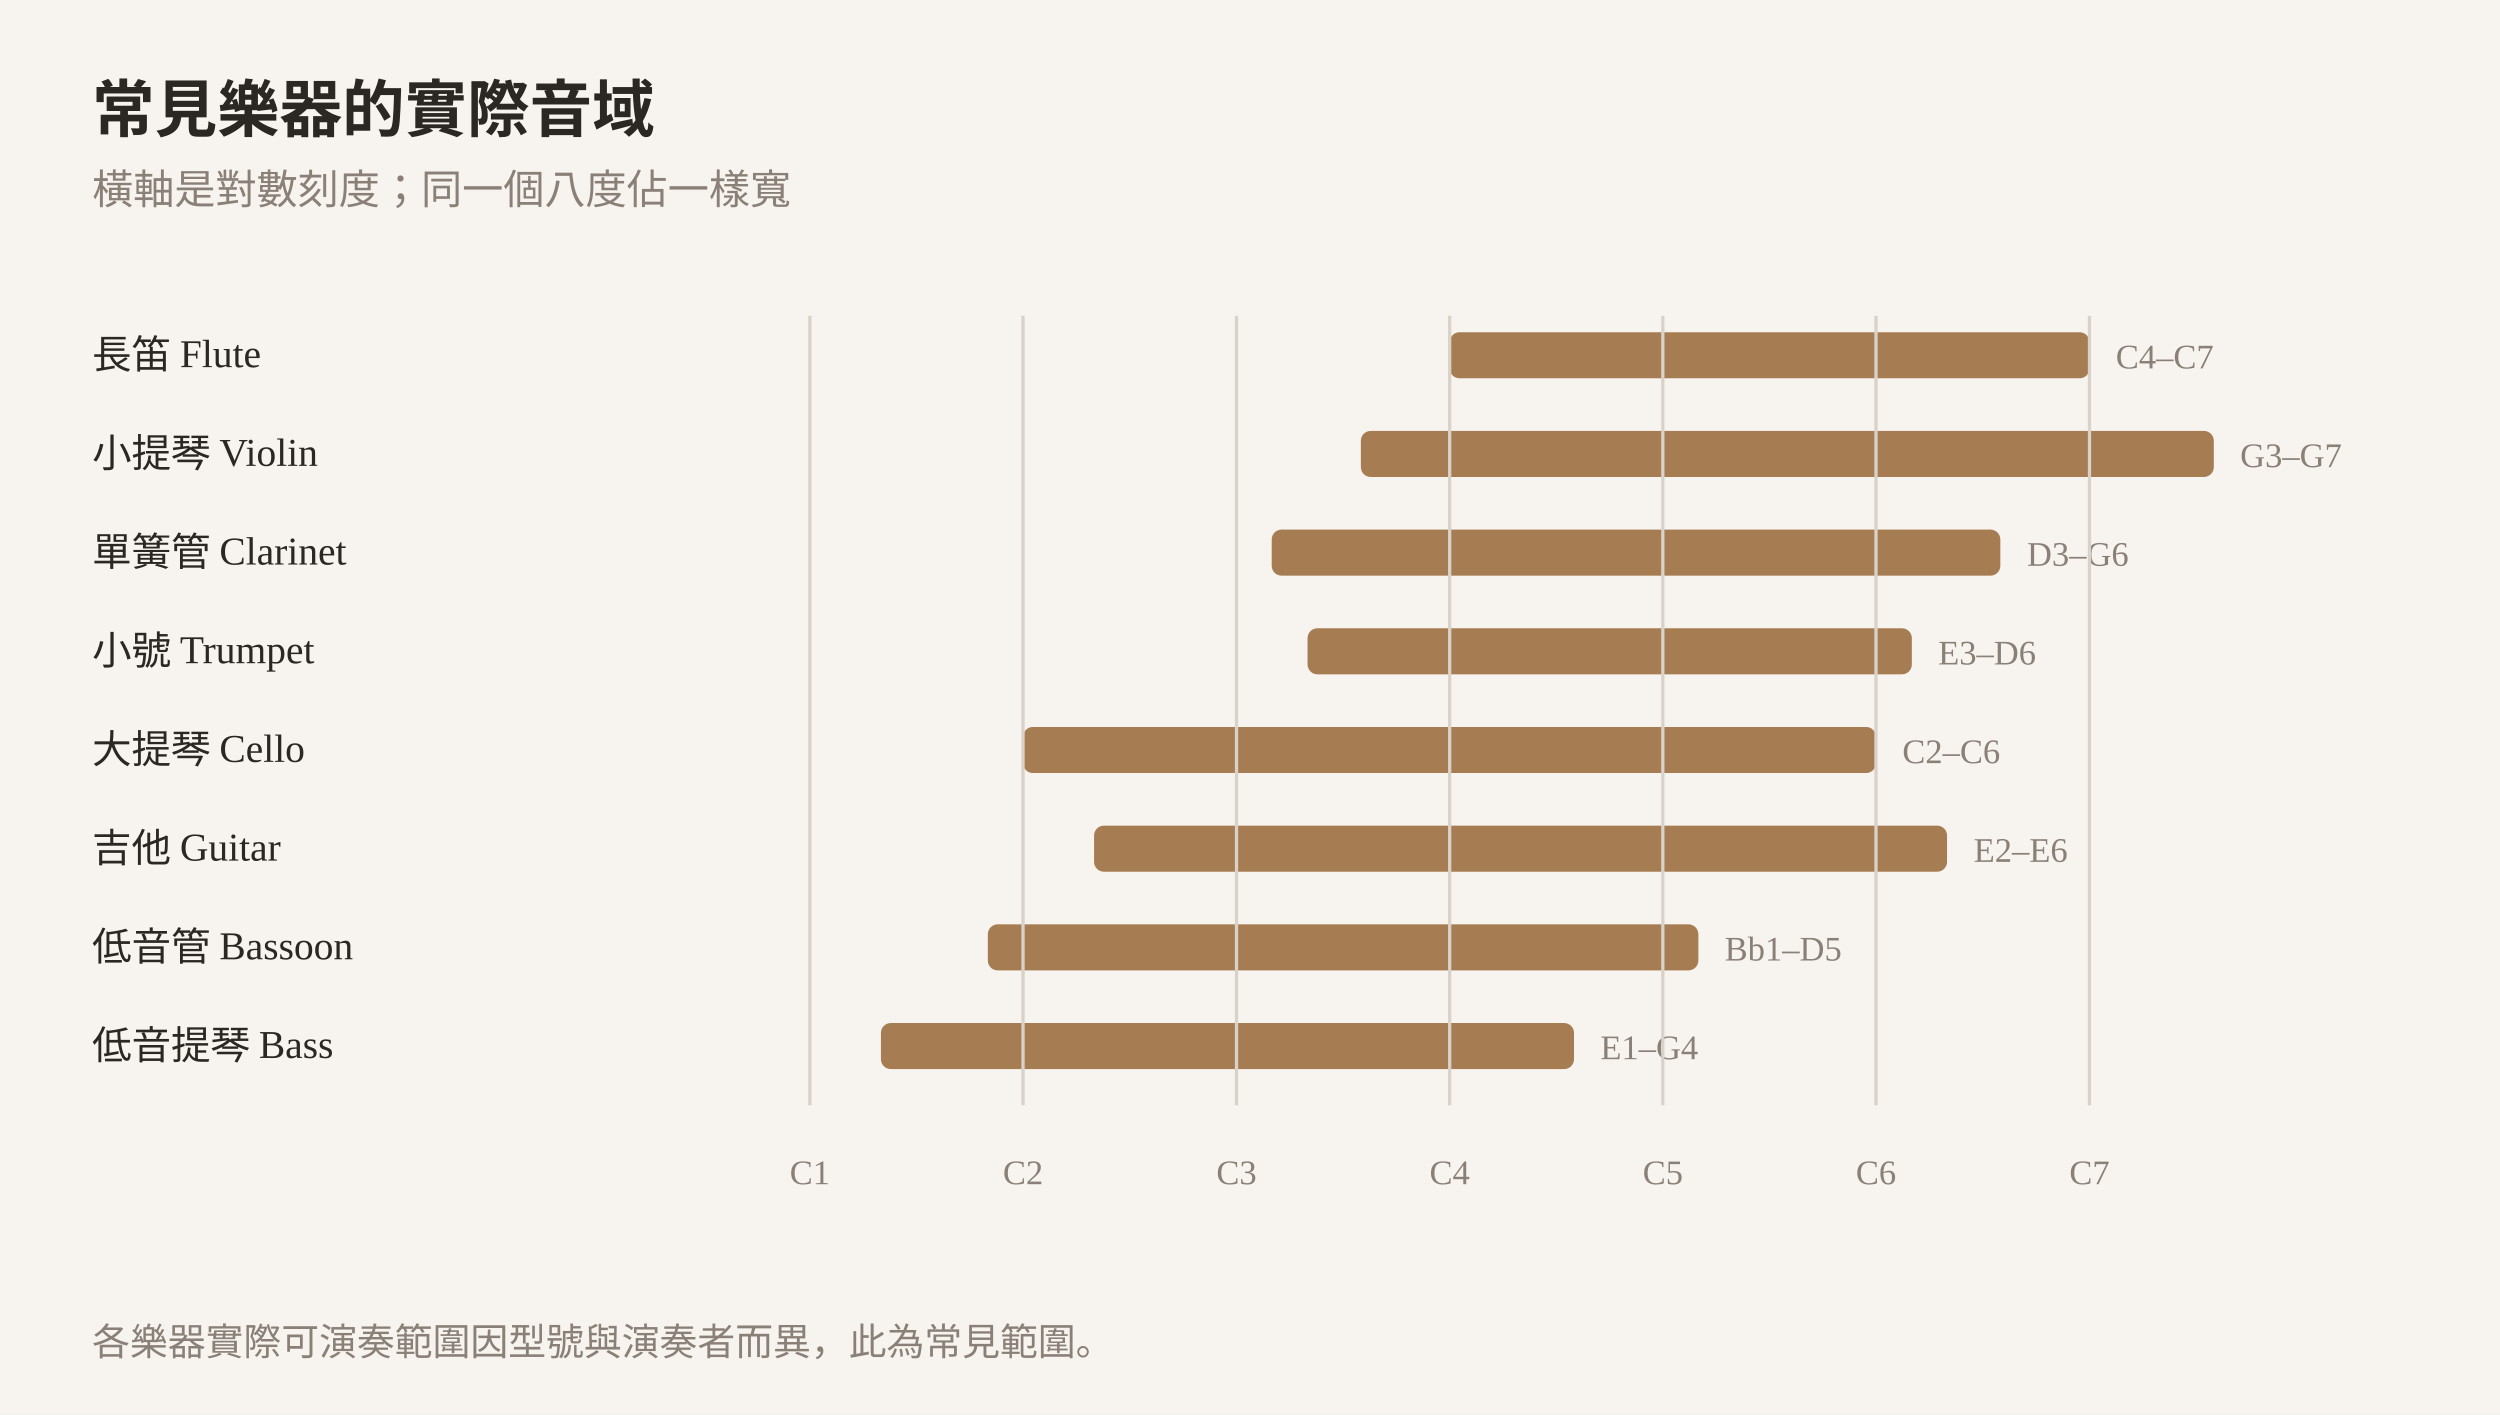
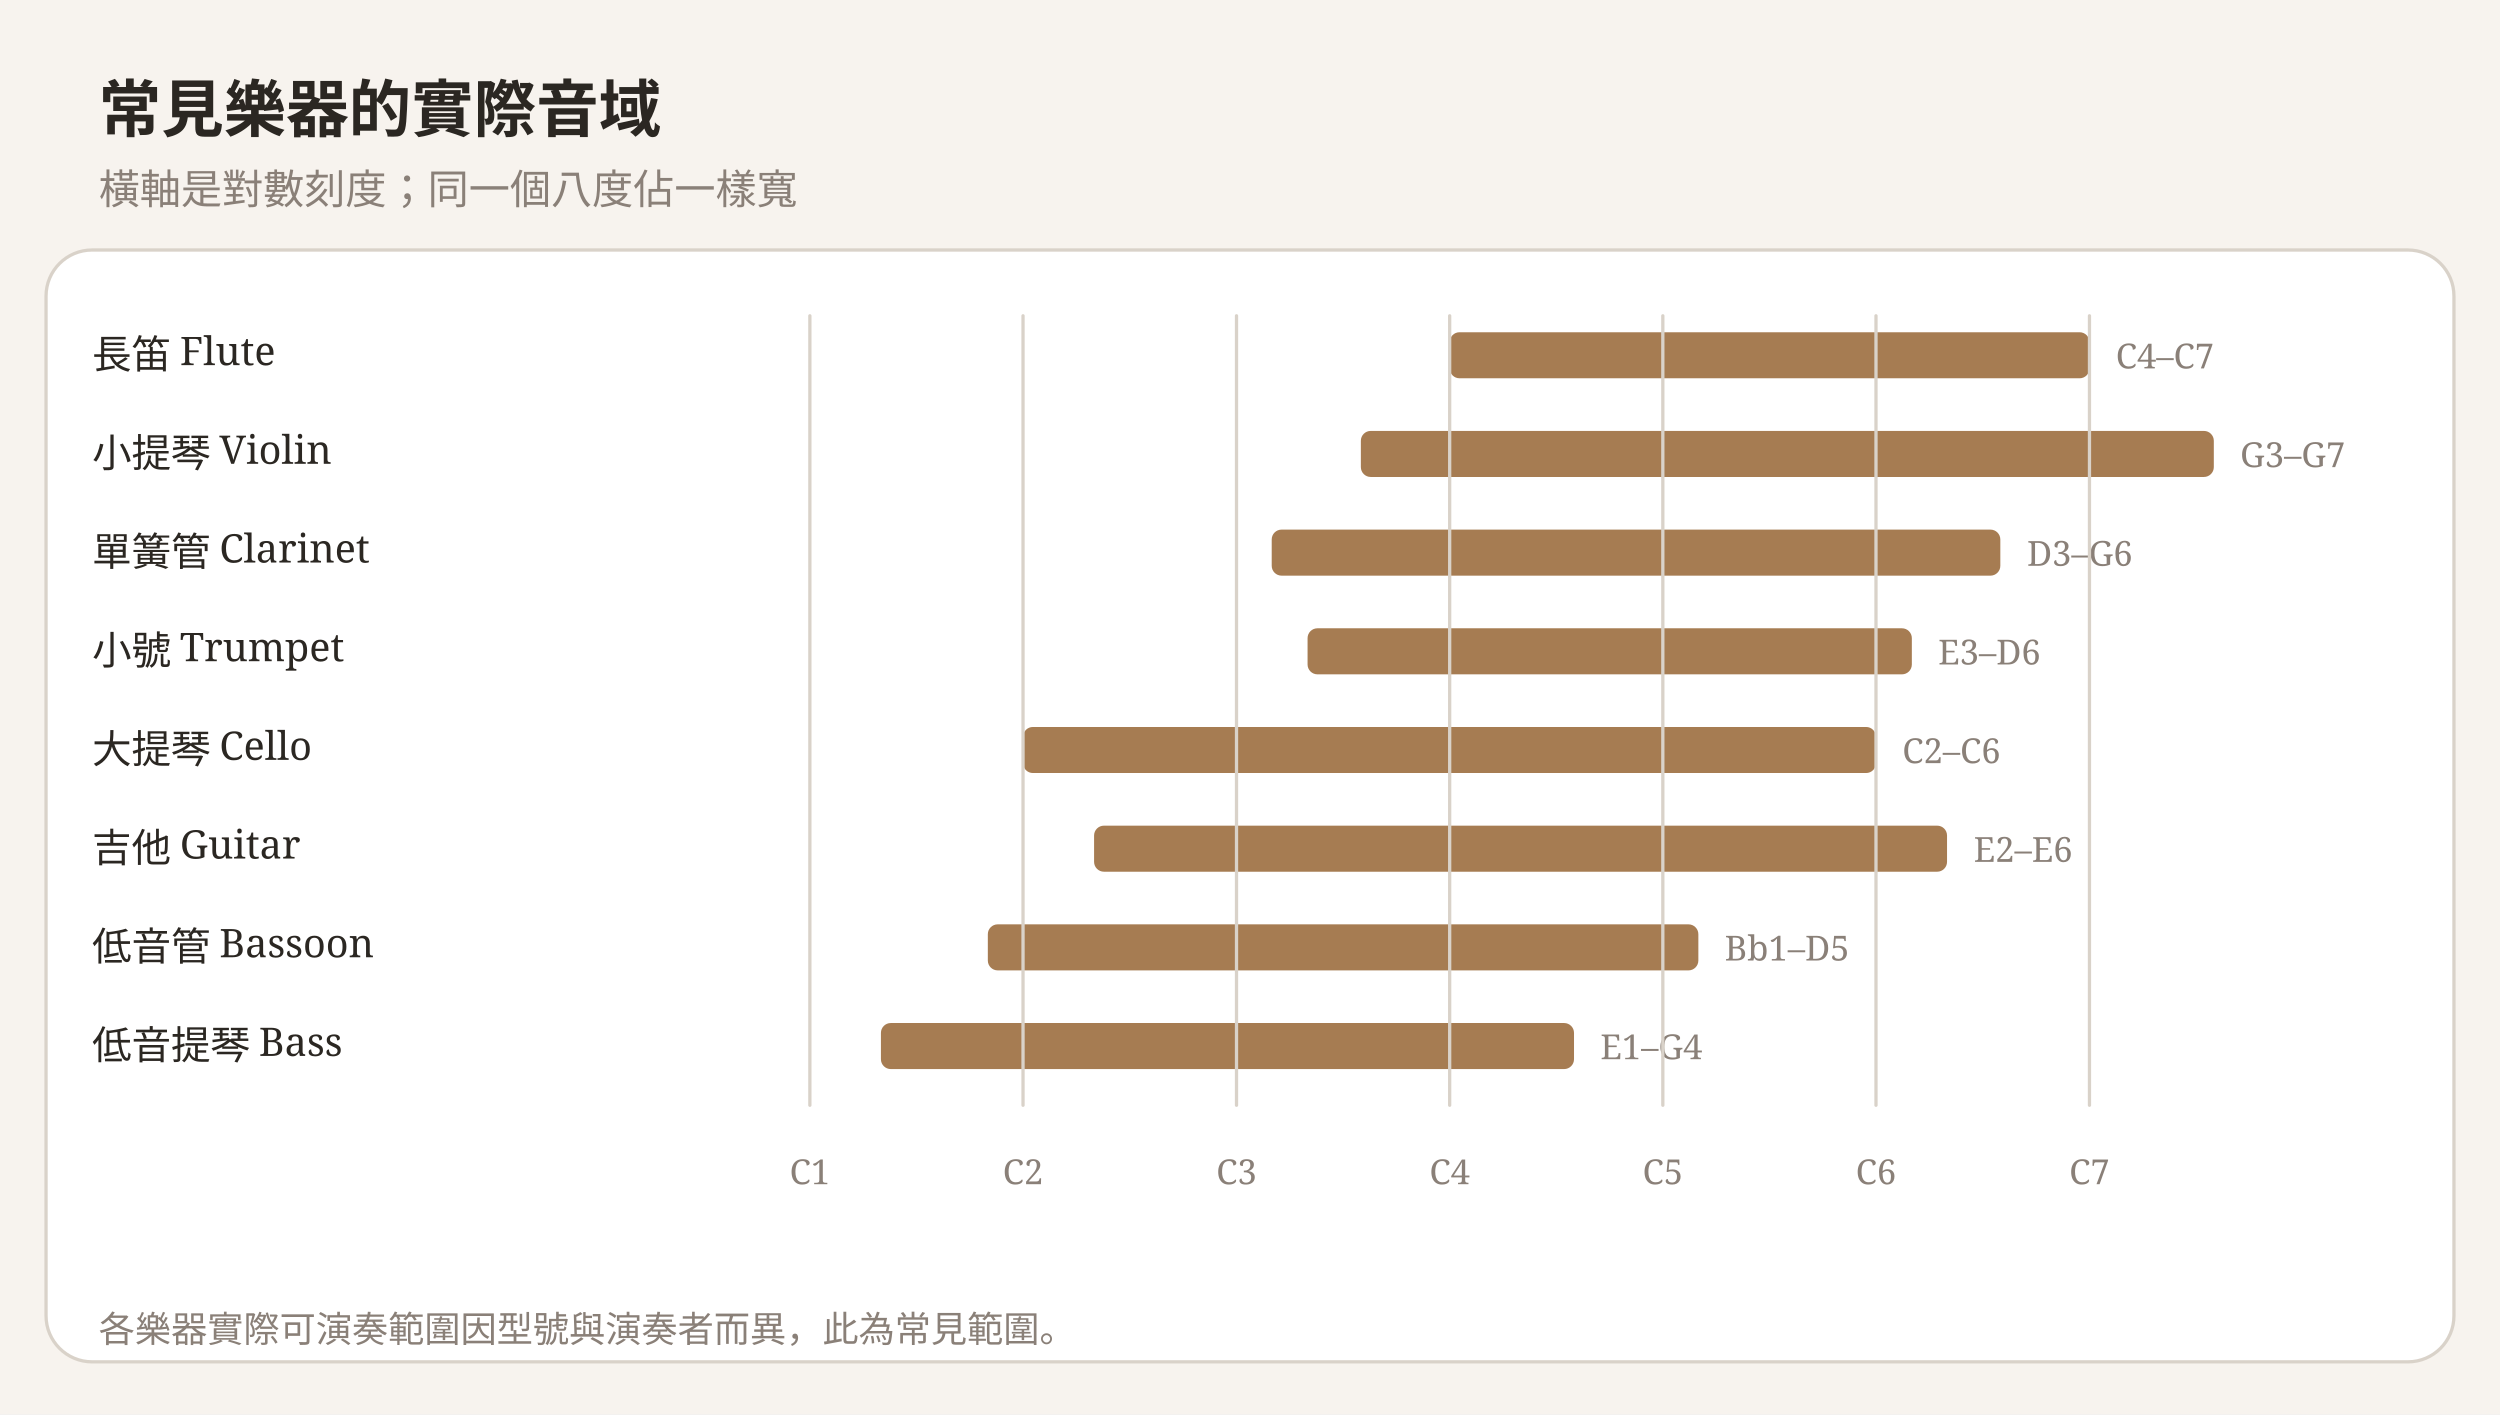
<svg xmlns="http://www.w3.org/2000/svg" viewBox="0 0 760 430" width="100%" role="img" aria-label="常見樂器的實際音域">
+   <style>line,path,polyline{stroke-linecap:round;stroke-linejoin:round}text{font-family:'Source Han Serif TW',serif}</style>
  <rect width="760" height="430" fill="#f7f3ee" />
-   <text x="28.0" y="40.0" font-size="19" text-anchor="start" fill="#2b2722" font-weight="700">常見樂器的實際音域</text>
-   <text x="28.0" y="62.0" font-size="12.5" text-anchor="start" fill="#8a8078" font-weight="400">橫軸是對數刻度；同一個八度佔一樣寬</text>
+   <rect x="14" y="76" width="732" height="338" rx="14" fill="#fff" stroke="#d9d2c9" stroke-width="1" />
+   <text x="30.0" y="40.0" font-size="19" text-anchor="start" fill="#2b2722" font-weight="700">常見樂器的實際音域</text>
+   <text x="30.0" y="62.0" font-size="12.5" text-anchor="start" fill="#8a8078" font-weight="400">橫軸是對數刻度；同一個八度佔一樣寬</text>
  <text x="28.0" y="112.0" font-size="12" text-anchor="start" fill="#2b2722" font-weight="400">長笛 Flute</text>
  <rect x="440.7" y="101.0" width="194.5" height="14.0" rx="3" fill="#A67C52" stroke="none" stroke-width="1.4" />
  <text x="643.2" y="112.0" font-size="10.5" text-anchor="start" fill="#8a8078" font-weight="#2b2722">C4–C7</text>
  <text x="28.0" y="142.0" font-size="12" text-anchor="start" fill="#2b2722" font-weight="400">小提琴 Violin</text>
  <rect x="413.7" y="131.0" width="259.3" height="14.0" rx="3" fill="#A67C52" stroke="none" stroke-width="1.4" />
  <text x="681.0" y="142.0" font-size="10.5" text-anchor="start" fill="#8a8078" font-weight="#2b2722">G3–G7</text>
  <text x="28.0" y="172.0" font-size="12" text-anchor="start" fill="#2b2722" font-weight="400">單簧管 Clarinet</text>
  <rect x="386.6" y="161.0" width="221.5" height="14.0" rx="3" fill="#A67C52" stroke="none" stroke-width="1.4" />
  <text x="616.2" y="172.0" font-size="10.5" text-anchor="start" fill="#8a8078" font-weight="#2b2722">D3–G6</text>
  <text x="28.0" y="202.0" font-size="12" text-anchor="start" fill="#2b2722" font-weight="400">小號 Trumpet</text>
  <rect x="397.5" y="191.0" width="183.7" height="14.0" rx="3" fill="#A67C52" stroke="none" stroke-width="1.4" />
  <text x="589.2" y="202.0" font-size="10.5" text-anchor="start" fill="#8a8078" font-weight="#2b2722">E3–D6</text>
  <text x="28.0" y="232.0" font-size="12" text-anchor="start" fill="#2b2722" font-weight="400">大提琴 Cello</text>
  <rect x="311.0" y="221.0" width="259.3" height="14.0" rx="3" fill="#A67C52" stroke="none" stroke-width="1.4" />
  <text x="578.3" y="232.0" font-size="10.5" text-anchor="start" fill="#8a8078" font-weight="#2b2722">C2–C6</text>
  <text x="28.0" y="262.0" font-size="12" text-anchor="start" fill="#2b2722" font-weight="400">吉他 Guitar</text>
  <rect x="332.6" y="251.0" width="259.3" height="14.0" rx="3" fill="#A67C52" stroke="none" stroke-width="1.4" />
  <text x="600.0" y="262.0" font-size="10.5" text-anchor="start" fill="#8a8078" font-weight="#2b2722">E2–E6</text>
  <text x="28.0" y="292.0" font-size="12" text-anchor="start" fill="#2b2722" font-weight="400">低音管 Bassoon</text>
  <rect x="300.3" y="281.0" width="216.0" height="14.0" rx="3" fill="#A67C52" stroke="none" stroke-width="1.4" />
  <text x="524.3" y="292.0" font-size="10.5" text-anchor="start" fill="#8a8078" font-weight="#2b2722">Bb1–D5</text>
  <text x="28.0" y="322.0" font-size="12" text-anchor="start" fill="#2b2722" font-weight="400">低音提琴 Bass</text>
  <rect x="267.8" y="311.0" width="210.7" height="14.0" rx="3" fill="#A67C52" stroke="none" stroke-width="1.4" />
  <text x="486.5" y="322.0" font-size="10.5" text-anchor="start" fill="#8a8078" font-weight="#2b2722">E1–G4</text>
  <line x1="246.2" y1="96.0" x2="246.2" y2="336.0" stroke="#d9d2c9" stroke-width="1" />
  <text x="246.2" y="360.0" font-size="10.5" text-anchor="middle" fill="#8a8078" font-weight="400">C1</text>
  <line x1="311.0" y1="96.0" x2="311.0" y2="336.0" stroke="#d9d2c9" stroke-width="1" />
  <text x="311.0" y="360.0" font-size="10.5" text-anchor="middle" fill="#8a8078" font-weight="400">C2</text>
  <line x1="375.9" y1="96.0" x2="375.9" y2="336.0" stroke="#d9d2c9" stroke-width="1" />
  <text x="375.9" y="360.0" font-size="10.5" text-anchor="middle" fill="#8a8078" font-weight="400">C3</text>
  <line x1="440.7" y1="96.0" x2="440.7" y2="336.0" stroke="#d9d2c9" stroke-width="1" />
  <text x="440.7" y="360.0" font-size="10.5" text-anchor="middle" fill="#8a8078" font-weight="400">C4</text>
  <line x1="505.5" y1="96.0" x2="505.5" y2="336.0" stroke="#d9d2c9" stroke-width="1" />
  <text x="505.5" y="360.0" font-size="10.5" text-anchor="middle" fill="#8a8078" font-weight="400">C5</text>
  <line x1="570.3" y1="96.0" x2="570.3" y2="336.0" stroke="#d9d2c9" stroke-width="1" />
  <text x="570.3" y="360.0" font-size="10.5" text-anchor="middle" fill="#8a8078" font-weight="400">C6</text>
  <line x1="635.2" y1="96.0" x2="635.2" y2="336.0" stroke="#d9d2c9" stroke-width="1" />
  <text x="635.2" y="360.0" font-size="10.5" text-anchor="middle" fill="#8a8078" font-weight="400">C7</text>
  <text x="704.0" y="96.0" font-size="11" text-anchor="start" fill="#2b2722" font-weight="400" />
-   <text x="28.0" y="412.0" font-size="11.5" text-anchor="start" fill="#8a8078" font-weight="400">各樂器實際可演奏範圍因型號與演奏者而異，此為常見範圍。</text>
+   <text x="30.0" y="408.0" font-size="11" text-anchor="start" fill="#8a8078" font-weight="400">各樂器實際可演奏範圍因型號與演奏者而異，此為常見範圍。</text>
</svg>
